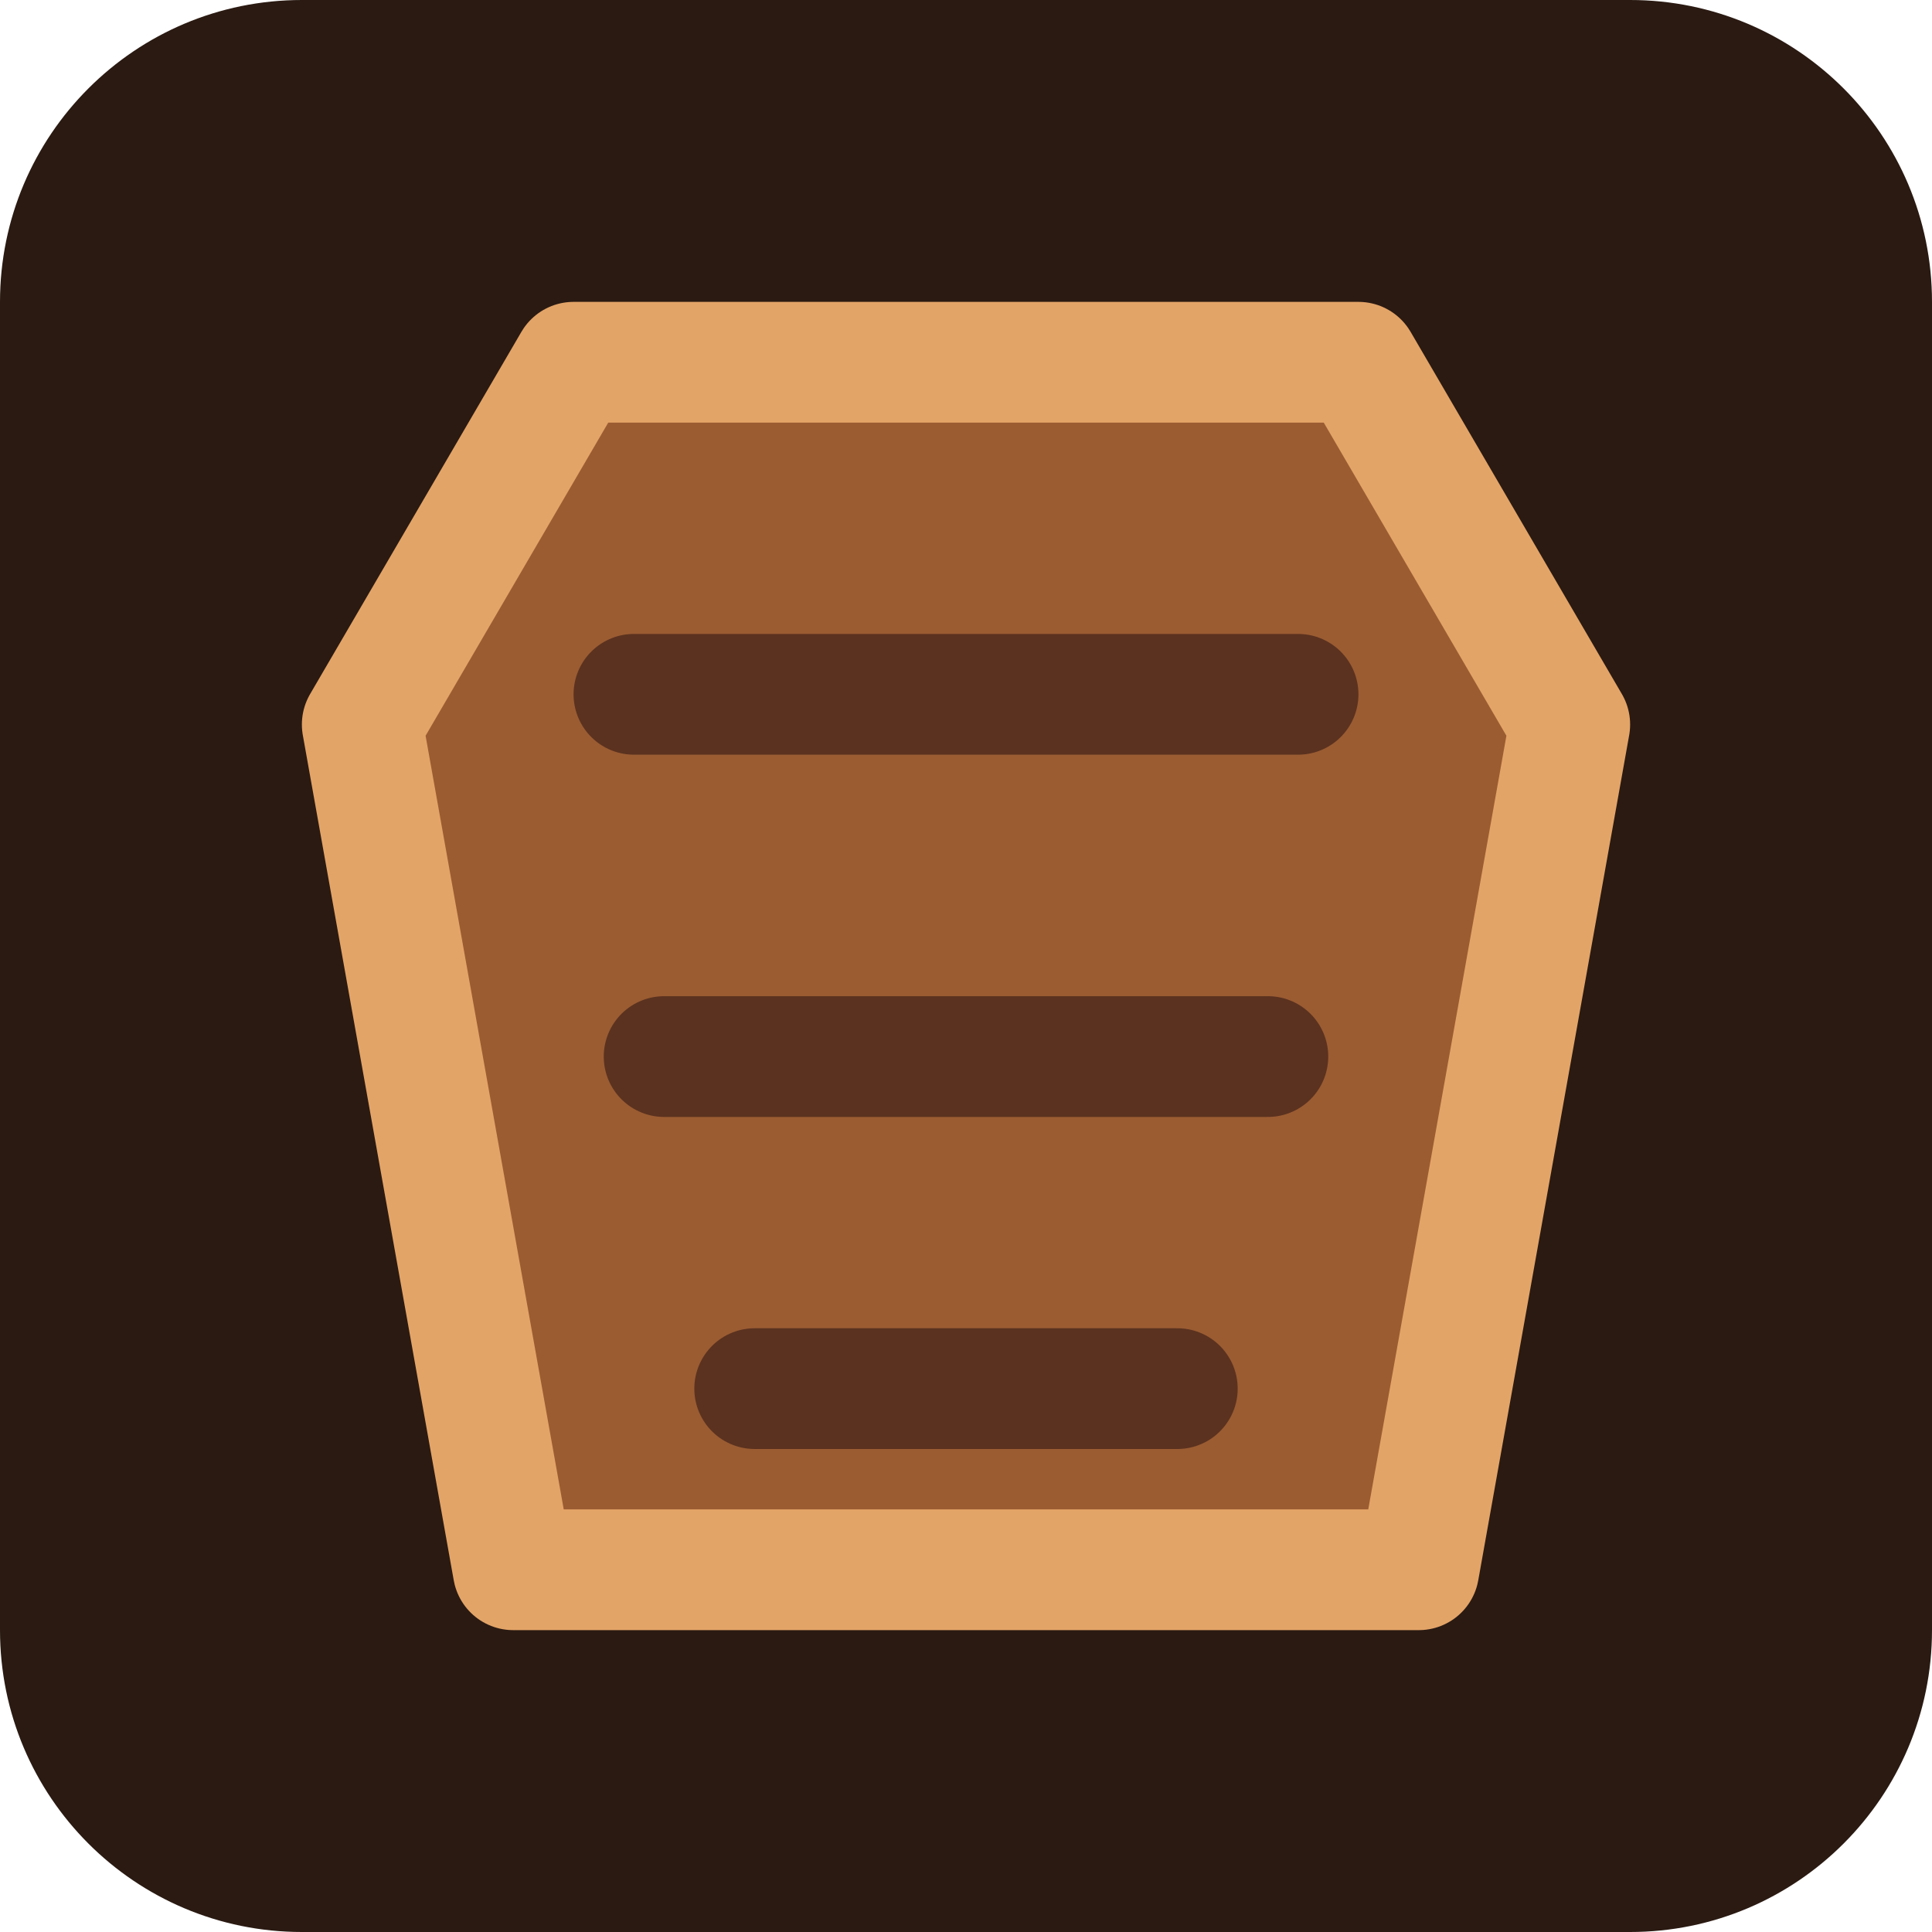
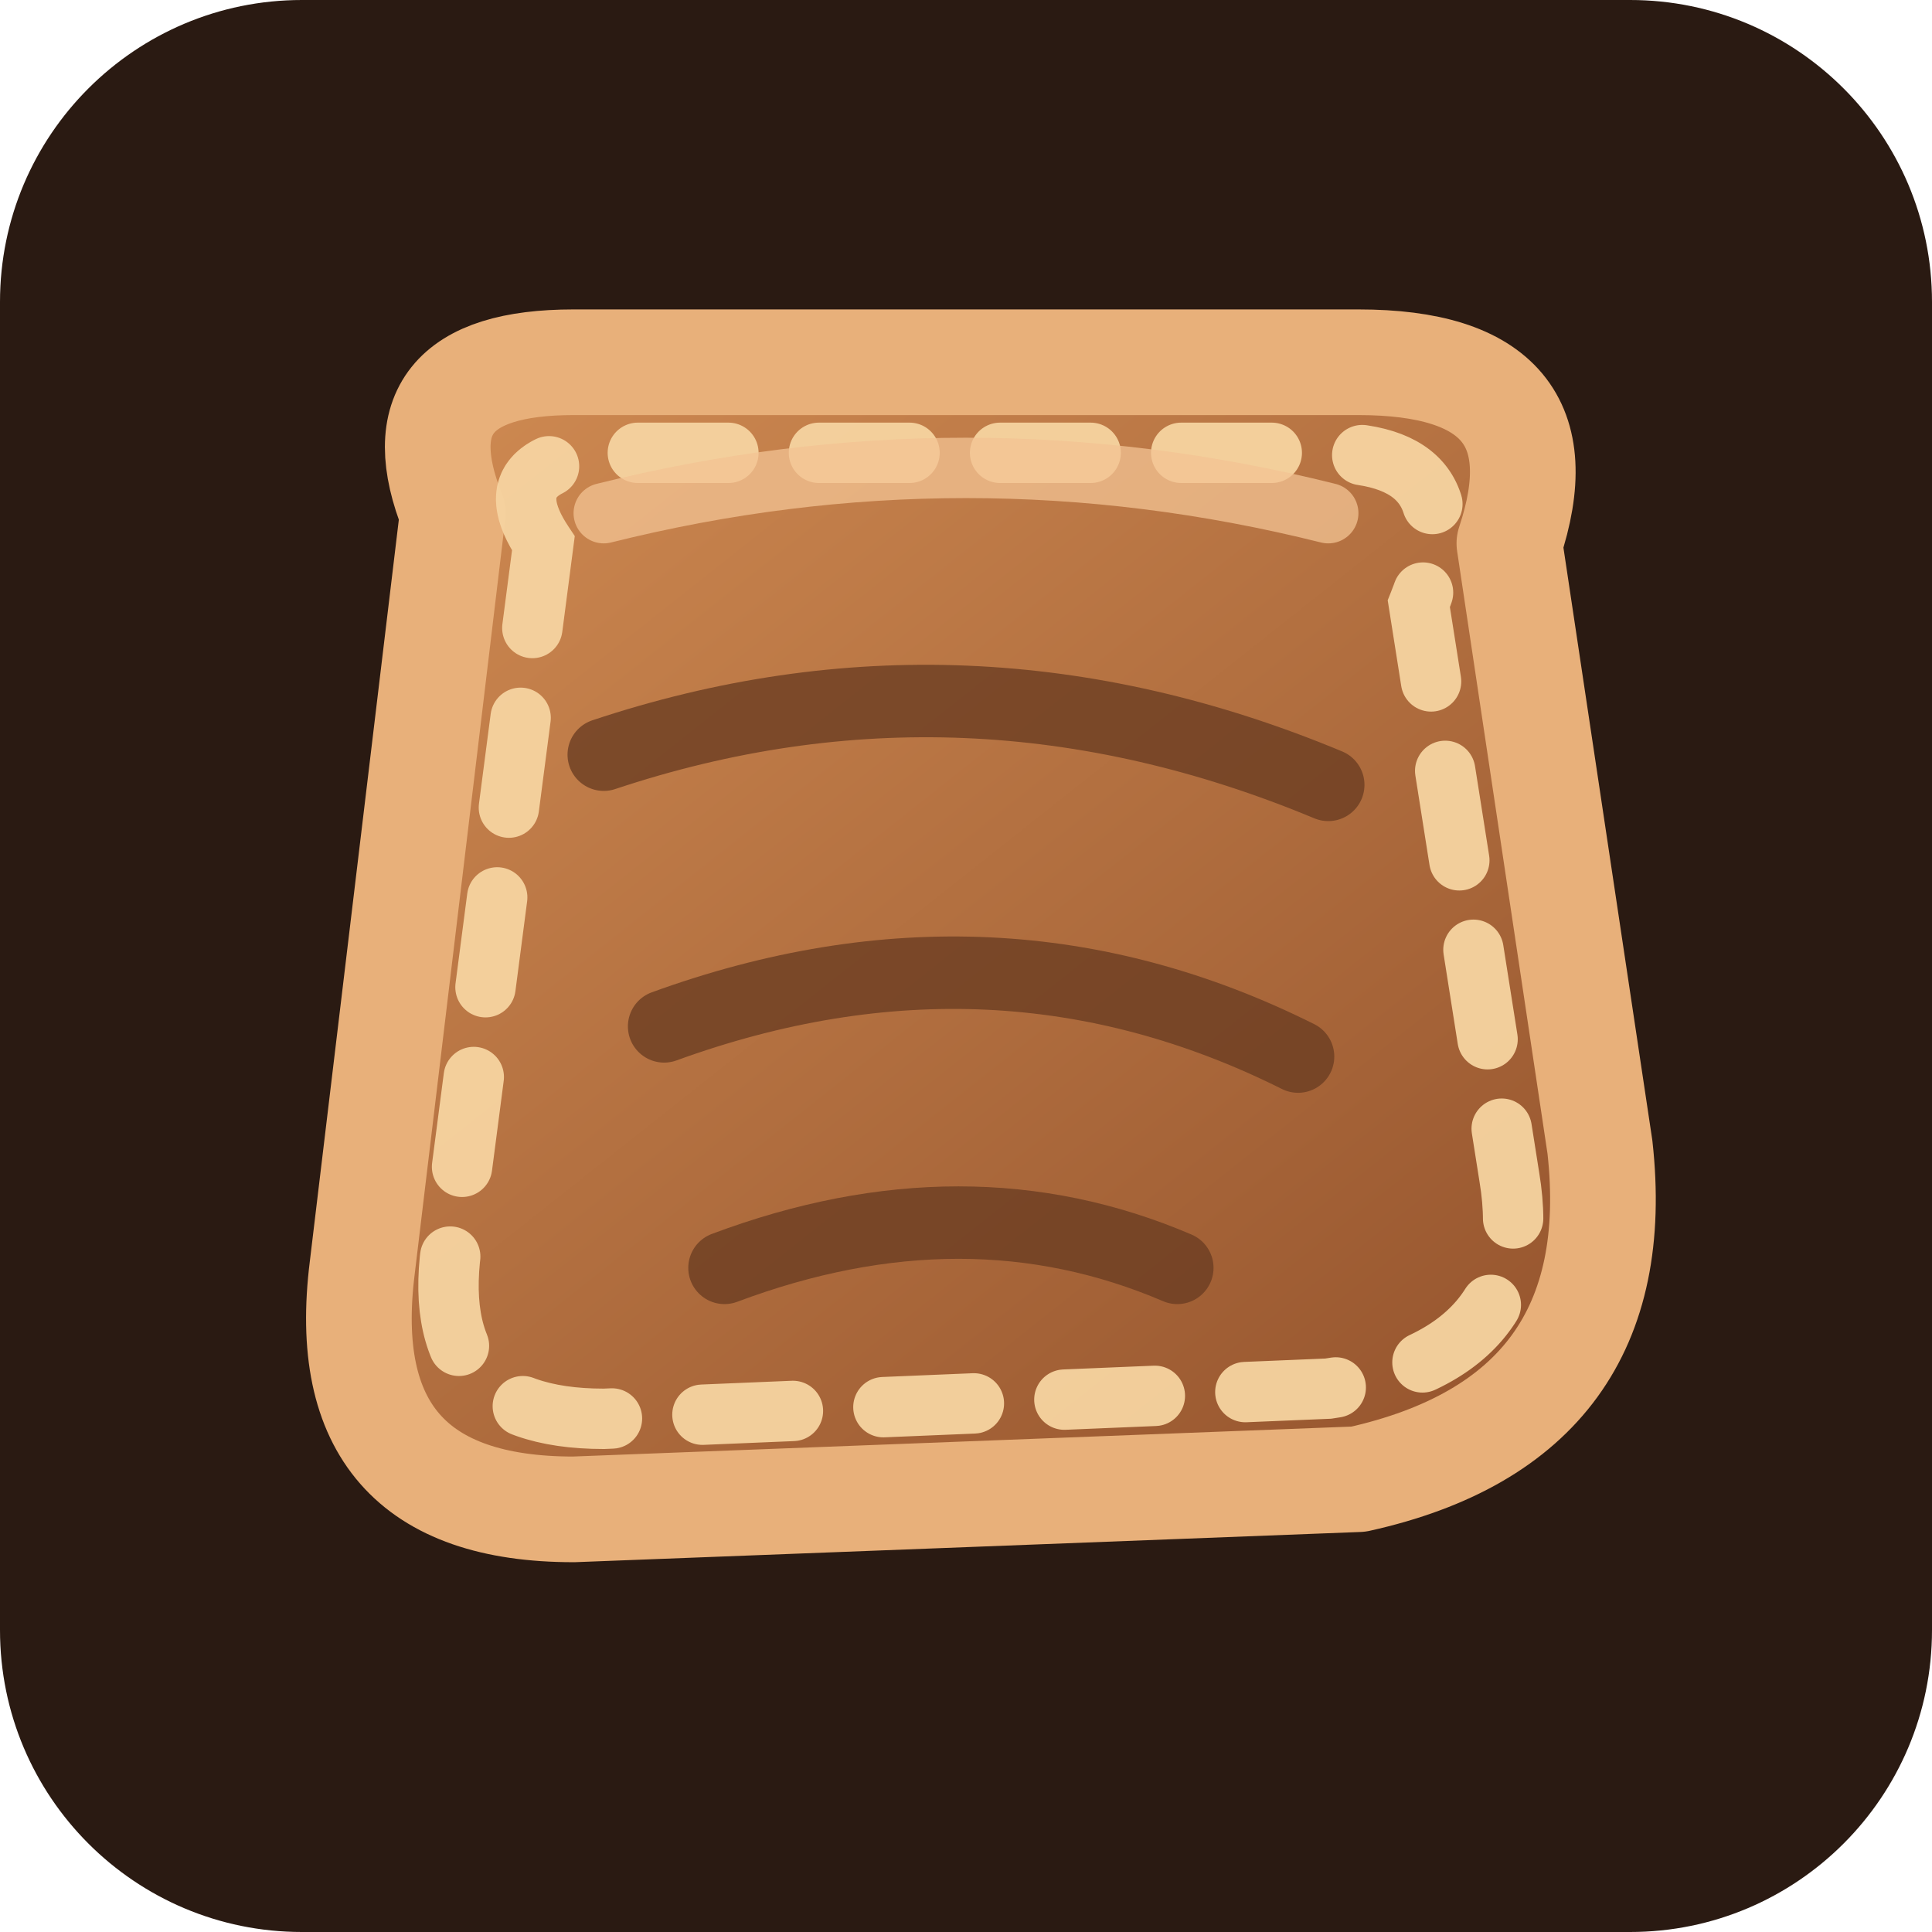
<svg xmlns="http://www.w3.org/2000/svg" viewBox="0 0 64 64">
+   <defs>
+     <linearGradient id="lh" x1="0" y1="0" x2="0.85" y2="1">
+       <stop offset="0" stop-color="#d18c53" />
+       <stop offset="1" stop-color="#96552e" />
+     </linearGradient>
+   </defs>
  <rect width="64" height="64" rx="10" fill="#2a1a12" />
-   <path d="M19 12h26l7 12-5 28H17l-5-28z" fill="#9b5c32" stroke="#e3a467" stroke-width="4" stroke-linejoin="round" />
-   <path d="M21 23h22M22 35h20M25 46h14" stroke="#5b321f" stroke-width="4" stroke-linecap="round" />
+   <path d="M15 17 Q13 12 19 12 L45 12 Q52 12 50 18 L53 38 Q54 47 45 49 L19 50 Q11 50 12 42 Z" fill="url(#lh)" stroke="#e8b07a" stroke-width="3.5" stroke-linejoin="round" />
+   <path d="M18 18 Q16 15 21 15 L44 15 Q49 15 47 20 L50 39 Q51 45 44 46 L20 47 Q14 47 15 41 Z" fill="none" stroke="#f6d3a0" stroke-width="2" stroke-dasharray="3 3" stroke-linecap="round" opacity=".95" />
+   <path d="M20 25 Q32 21 44 26 M22 34 Q33 30 43 35 M24 42 Q32 39 39 42" fill="none" stroke="#6b3d22" stroke-width="2.4" stroke-linecap="round" opacity=".8" />
+   <path d="M20 17 Q32 14 44 17" fill="none" stroke="#f3c393" stroke-width="2" stroke-linecap="round" opacity=".75" />
</svg>
